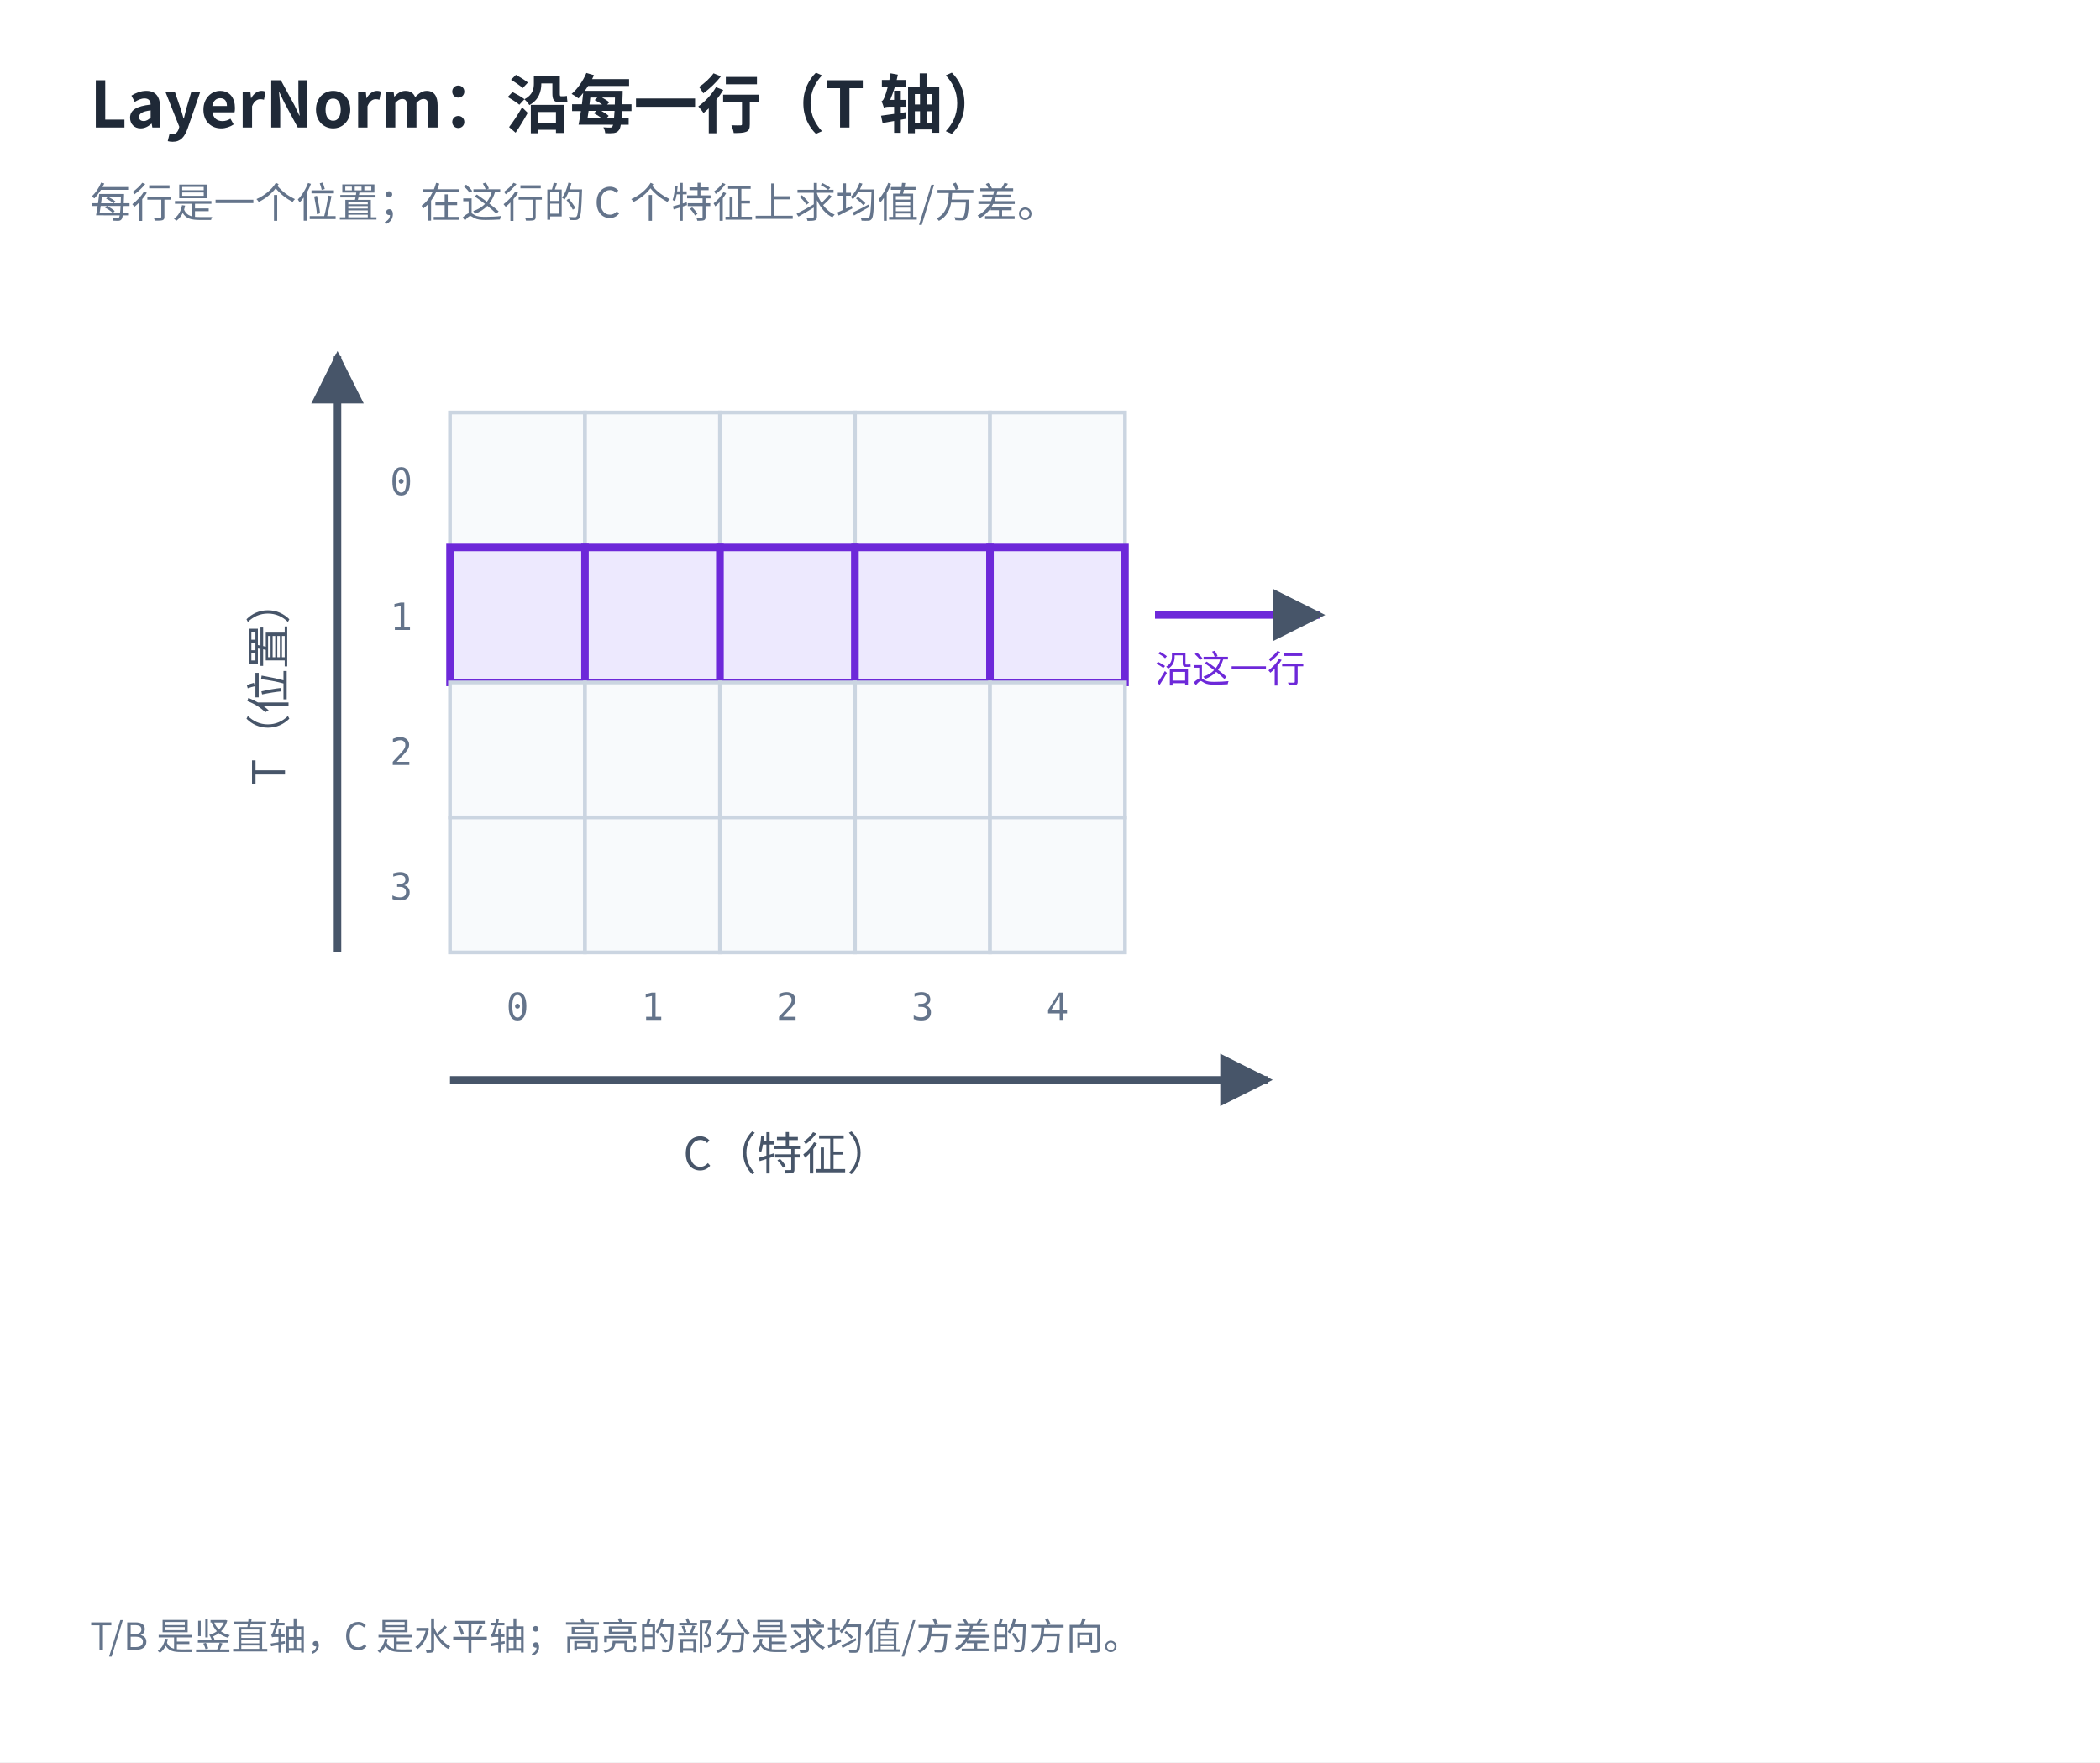
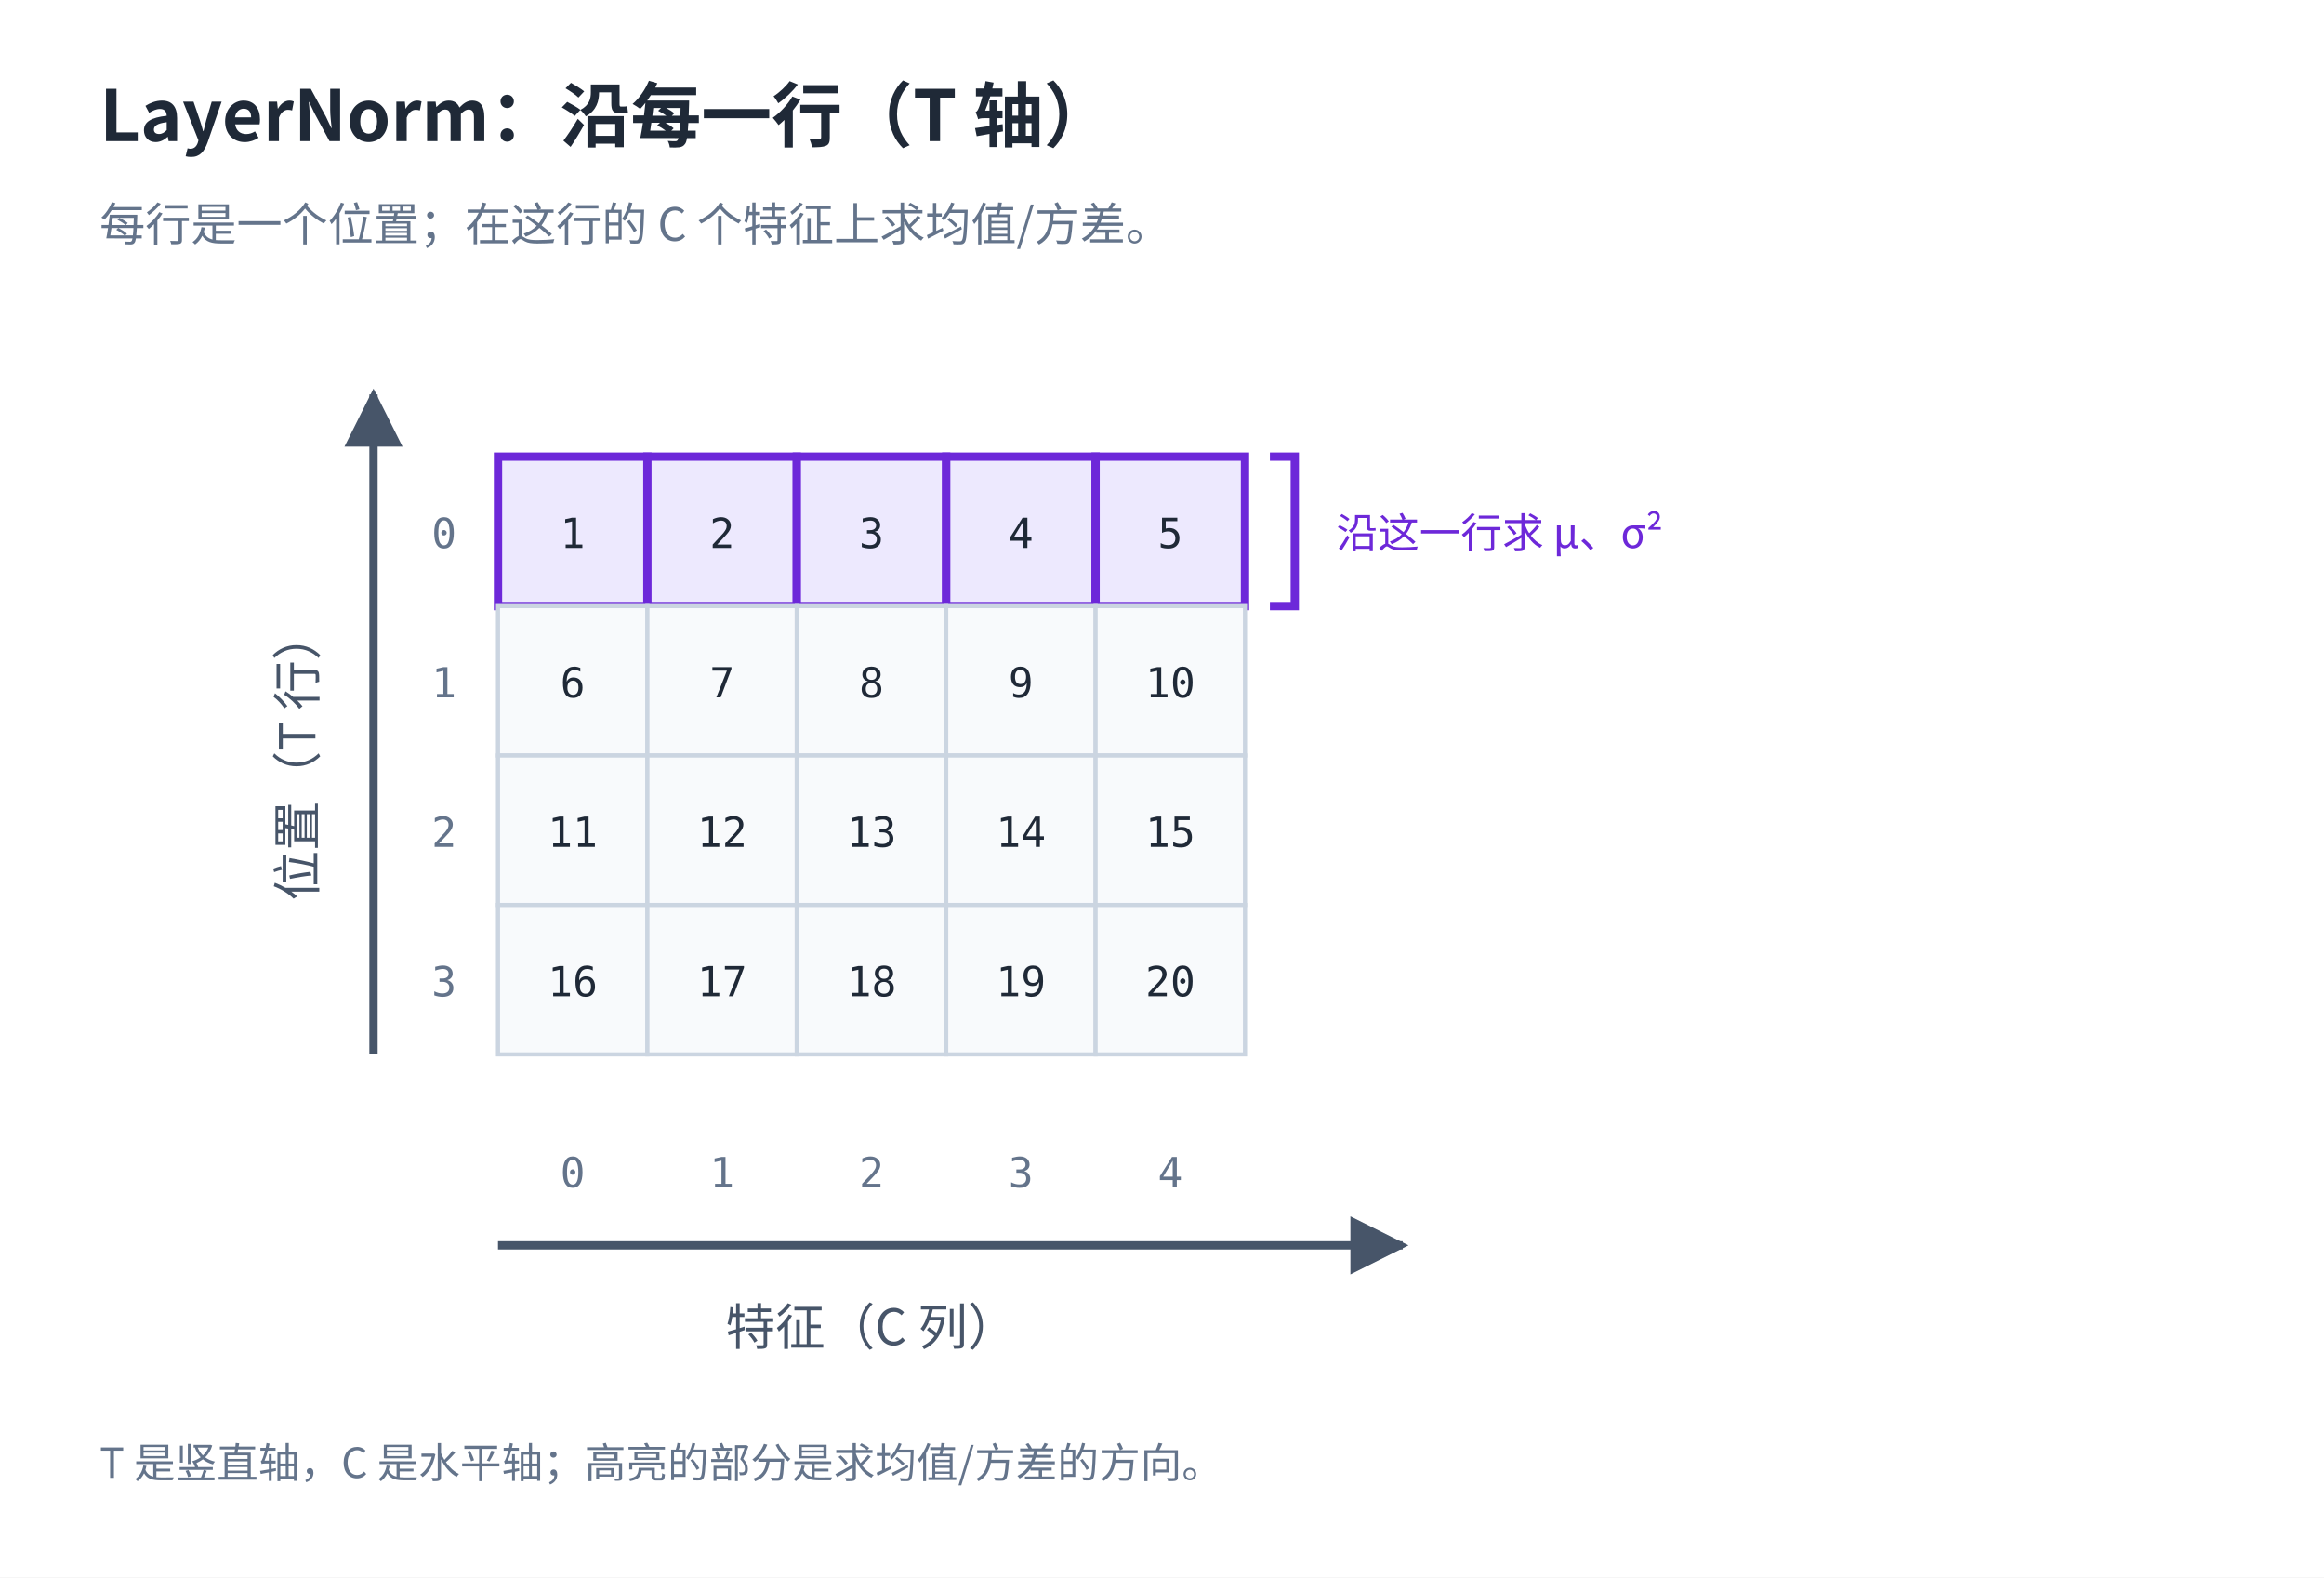
- <svg xmlns="http://www.w3.org/2000/svg" viewBox="0 0 560 470" role="img" aria-labelledby="title desc">
-   <rect width="560" height="470" fill="#ffffff" />
+ <svg xmlns="http://www.w3.org/2000/svg" viewBox="0 0 560 380" role="img" aria-labelledby="title desc">
+   <rect width="560" height="380" fill="#ffffff" />
  <text x="24" y="34" font-family="system-ui, 'Noto Sans CJK SC', sans-serif" font-size="17" font-weight="600" fill="#1f2937">LayerNorm：沿每一行（T 轴）</text>
  <text x="24" y="58" font-family="system-ui, 'Noto Sans CJK SC', sans-serif" font-size="11" fill="#64748b">每行是一个位置；在这行的 C 个特征上求均值/方差。</text>
-   <rect x="120" y="110" width="36" height="36" fill="#f8fafc" stroke="#cbd5e1" stroke-width="1" />
-   <rect x="156" y="110" width="36" height="36" fill="#f8fafc" stroke="#cbd5e1" stroke-width="1" />
-   <rect x="192" y="110" width="36" height="36" fill="#f8fafc" stroke="#cbd5e1" stroke-width="1" />
-   <rect x="228" y="110" width="36" height="36" fill="#f8fafc" stroke="#cbd5e1" stroke-width="1" />
-   <rect x="264" y="110" width="36" height="36" fill="#f8fafc" stroke="#cbd5e1" stroke-width="1" />
-   <rect x="120" y="146" width="36" height="36" fill="#ede9fe" stroke="#6d28d9" stroke-width="2" />
-   <rect x="156" y="146" width="36" height="36" fill="#ede9fe" stroke="#6d28d9" stroke-width="2" />
-   <rect x="192" y="146" width="36" height="36" fill="#ede9fe" stroke="#6d28d9" stroke-width="2" />
-   <rect x="228" y="146" width="36" height="36" fill="#ede9fe" stroke="#6d28d9" stroke-width="2" />
-   <rect x="264" y="146" width="36" height="36" fill="#ede9fe" stroke="#6d28d9" stroke-width="2" />
+   <rect x="120" y="110" width="36" height="36" fill="#ede9fe" stroke="#6d28d9" stroke-width="2" />
+   <rect x="156" y="110" width="36" height="36" fill="#ede9fe" stroke="#6d28d9" stroke-width="2" />
+   <rect x="192" y="110" width="36" height="36" fill="#ede9fe" stroke="#6d28d9" stroke-width="2" />
+   <rect x="228" y="110" width="36" height="36" fill="#ede9fe" stroke="#6d28d9" stroke-width="2" />
+   <rect x="264" y="110" width="36" height="36" fill="#ede9fe" stroke="#6d28d9" stroke-width="2" />
+   <rect x="120" y="146" width="36" height="36" fill="#f8fafc" stroke="#cbd5e1" stroke-width="1" />
+   <rect x="156" y="146" width="36" height="36" fill="#f8fafc" stroke="#cbd5e1" stroke-width="1" />
+   <rect x="192" y="146" width="36" height="36" fill="#f8fafc" stroke="#cbd5e1" stroke-width="1" />
+   <rect x="228" y="146" width="36" height="36" fill="#f8fafc" stroke="#cbd5e1" stroke-width="1" />
+   <rect x="264" y="146" width="36" height="36" fill="#f8fafc" stroke="#cbd5e1" stroke-width="1" />
  <rect x="120" y="182" width="36" height="36" fill="#f8fafc" stroke="#cbd5e1" stroke-width="1" />
  <rect x="156" y="182" width="36" height="36" fill="#f8fafc" stroke="#cbd5e1" stroke-width="1" />
  <rect x="192" y="182" width="36" height="36" fill="#f8fafc" stroke="#cbd5e1" stroke-width="1" />
  <rect x="228" y="182" width="36" height="36" fill="#f8fafc" stroke="#cbd5e1" stroke-width="1" />
  <rect x="264" y="182" width="36" height="36" fill="#f8fafc" stroke="#cbd5e1" stroke-width="1" />
  <rect x="120" y="218" width="36" height="36" fill="#f8fafc" stroke="#cbd5e1" stroke-width="1" />
  <rect x="156" y="218" width="36" height="36" fill="#f8fafc" stroke="#cbd5e1" stroke-width="1" />
  <rect x="192" y="218" width="36" height="36" fill="#f8fafc" stroke="#cbd5e1" stroke-width="1" />
  <rect x="228" y="218" width="36" height="36" fill="#f8fafc" stroke="#cbd5e1" stroke-width="1" />
  <rect x="264" y="218" width="36" height="36" fill="#f8fafc" stroke="#cbd5e1" stroke-width="1" />
-   <text x="110" y="132.0" text-anchor="end" font-family="ui-monospace, monospace" font-size="10" fill="#64748b">0</text>
-   <text x="110" y="168.0" text-anchor="end" font-family="ui-monospace, monospace" font-size="10" fill="#64748b">1</text>
-   <text x="110" y="204.0" text-anchor="end" font-family="ui-monospace, monospace" font-size="10" fill="#64748b">2</text>
-   <text x="110" y="240.0" text-anchor="end" font-family="ui-monospace, monospace" font-size="10" fill="#64748b">3</text>
-   <text x="138.0" y="272" text-anchor="middle" font-family="ui-monospace, monospace" font-size="10" fill="#64748b">0</text>
-   <text x="174.0" y="272" text-anchor="middle" font-family="ui-monospace, monospace" font-size="10" fill="#64748b">1</text>
-   <text x="210.0" y="272" text-anchor="middle" font-family="ui-monospace, monospace" font-size="10" fill="#64748b">2</text>
-   <text x="246.0" y="272" text-anchor="middle" font-family="ui-monospace, monospace" font-size="10" fill="#64748b">3</text>
-   <text x="282.0" y="272" text-anchor="middle" font-family="ui-monospace, monospace" font-size="10" fill="#64748b">4</text>
+   <text x="138" y="132" text-anchor="middle" font-family="ui-monospace, monospace" font-size="10" fill="#1f2937">1</text>
+   <text x="174" y="132" text-anchor="middle" font-family="ui-monospace, monospace" font-size="10" fill="#1f2937">2</text>
+   <text x="210" y="132" text-anchor="middle" font-family="ui-monospace, monospace" font-size="10" fill="#1f2937">3</text>
+   <text x="246" y="132" text-anchor="middle" font-family="ui-monospace, monospace" font-size="10" fill="#1f2937">4</text>
+   <text x="282" y="132" text-anchor="middle" font-family="ui-monospace, monospace" font-size="10" fill="#1f2937">5</text>
+   <text x="138" y="168" text-anchor="middle" font-family="ui-monospace, monospace" font-size="10" fill="#1f2937">6</text>
+   <text x="174" y="168" text-anchor="middle" font-family="ui-monospace, monospace" font-size="10" fill="#1f2937">7</text>
+   <text x="210" y="168" text-anchor="middle" font-family="ui-monospace, monospace" font-size="10" fill="#1f2937">8</text>
+   <text x="246" y="168" text-anchor="middle" font-family="ui-monospace, monospace" font-size="10" fill="#1f2937">9</text>
+   <text x="282" y="168" text-anchor="middle" font-family="ui-monospace, monospace" font-size="10" fill="#1f2937">10</text>
+   <text x="138" y="204" text-anchor="middle" font-family="ui-monospace, monospace" font-size="10" fill="#1f2937">11</text>
+   <text x="174" y="204" text-anchor="middle" font-family="ui-monospace, monospace" font-size="10" fill="#1f2937">12</text>
+   <text x="210" y="204" text-anchor="middle" font-family="ui-monospace, monospace" font-size="10" fill="#1f2937">13</text>
+   <text x="246" y="204" text-anchor="middle" font-family="ui-monospace, monospace" font-size="10" fill="#1f2937">14</text>
+   <text x="282" y="204" text-anchor="middle" font-family="ui-monospace, monospace" font-size="10" fill="#1f2937">15</text>
+   <text x="138" y="240" text-anchor="middle" font-family="ui-monospace, monospace" font-size="10" fill="#1f2937">16</text>
+   <text x="174" y="240" text-anchor="middle" font-family="ui-monospace, monospace" font-size="10" fill="#1f2937">17</text>
+   <text x="210" y="240" text-anchor="middle" font-family="ui-monospace, monospace" font-size="10" fill="#1f2937">18</text>
+   <text x="246" y="240" text-anchor="middle" font-family="ui-monospace, monospace" font-size="10" fill="#1f2937">19</text>
+   <text x="282" y="240" text-anchor="middle" font-family="ui-monospace, monospace" font-size="10" fill="#1f2937">20</text>
+   <text x="110" y="132" text-anchor="end" font-family="ui-monospace, monospace" font-size="10" fill="#64748b">0</text>
+   <text x="110" y="168" text-anchor="end" font-family="ui-monospace, monospace" font-size="10" fill="#64748b">1</text>
+   <text x="110" y="204" text-anchor="end" font-family="ui-monospace, monospace" font-size="10" fill="#64748b">2</text>
+   <text x="110" y="240" text-anchor="end" font-family="ui-monospace, monospace" font-size="10" fill="#64748b">3</text>
+   <text x="138" y="286" text-anchor="middle" font-family="ui-monospace, monospace" font-size="10" fill="#64748b">0</text>
+   <text x="174" y="286" text-anchor="middle" font-family="ui-monospace, monospace" font-size="10" fill="#64748b">1</text>
+   <text x="210" y="286" text-anchor="middle" font-family="ui-monospace, monospace" font-size="10" fill="#64748b">2</text>
+   <text x="246" y="286" text-anchor="middle" font-family="ui-monospace, monospace" font-size="10" fill="#64748b">3</text>
+   <text x="282" y="286" text-anchor="middle" font-family="ui-monospace, monospace" font-size="10" fill="#64748b">4</text>
  <line x1="90" y1="254" x2="90" y2="95" stroke="#475569" stroke-width="2" marker-end="url(#arrow)" />
-   <text x="76" y="182.0" text-anchor="middle" transform="rotate(-90 76 182.0)" font-family="system-ui, 'Noto Sans CJK SC', sans-serif" font-size="12" fill="#475569">T（位置）</text>
-   <line x1="120" y1="288" x2="338" y2="288" stroke="#475569" stroke-width="2" marker-end="url(#arrow)" />
-   <text x="210.0" y="312" text-anchor="middle" font-family="system-ui, 'Noto Sans CJK SC', sans-serif" font-size="12" fill="#475569">C（特征）</text>
-   <line x1="308" y1="164.0" x2="352" y2="164.0" stroke="#6d28d9" stroke-width="2" marker-end="url(#arrow)" />
-   <text x="308" y="182.0" font-family="system-ui, 'Noto Sans CJK SC', sans-serif" font-size="10" fill="#6d28d9">沿这一行</text>
-   <text x="24" y="440" font-family="system-ui, 'Noto Sans CJK SC', sans-serif" font-size="10" fill="#64748b">T/B 是竖直轴，C 是水平轴；高亮的部分是求均值/方差的方向。</text>
+   <text x="76" y="182" text-anchor="middle" transform="rotate(-90 76 182)" font-family="system-ui, 'Noto Sans CJK SC', sans-serif" font-size="12" fill="#475569">位置（T 行）</text>
+   <line x1="120" y1="300" x2="338" y2="300" stroke="#475569" stroke-width="2" marker-end="url(#arrow)" />
+   <text x="210" y="324" text-anchor="middle" font-family="system-ui, 'Noto Sans CJK SC', sans-serif" font-size="12" fill="#475569">特征（C 列）</text>
+   <path d="M 306 110 L 312 110 L 312 146 L 306 146" fill="none" stroke="#6d28d9" stroke-width="2" />
+   <text x="322" y="132" font-family="system-ui, 'Noto Sans CJK SC', sans-serif" font-size="10" fill="#6d28d9">沿这一行求 μ、σ²</text>
+   <text x="24" y="356" font-family="system-ui, 'Noto Sans CJK SC', sans-serif" font-size="10" fill="#64748b">T 是竖直轴，C 是水平轴；高亮的部分是求均值/方差的方向。</text>
  <defs>
    <marker id="arrow" viewBox="0 0 10 10" refX="9" refY="5" markerWidth="7" markerHeight="7" orient="auto-start-reverse">
      <path d="M 0 0 L 10 5 L 0 10 z" fill="#475569" />
    </marker>
  </defs>
</svg>
